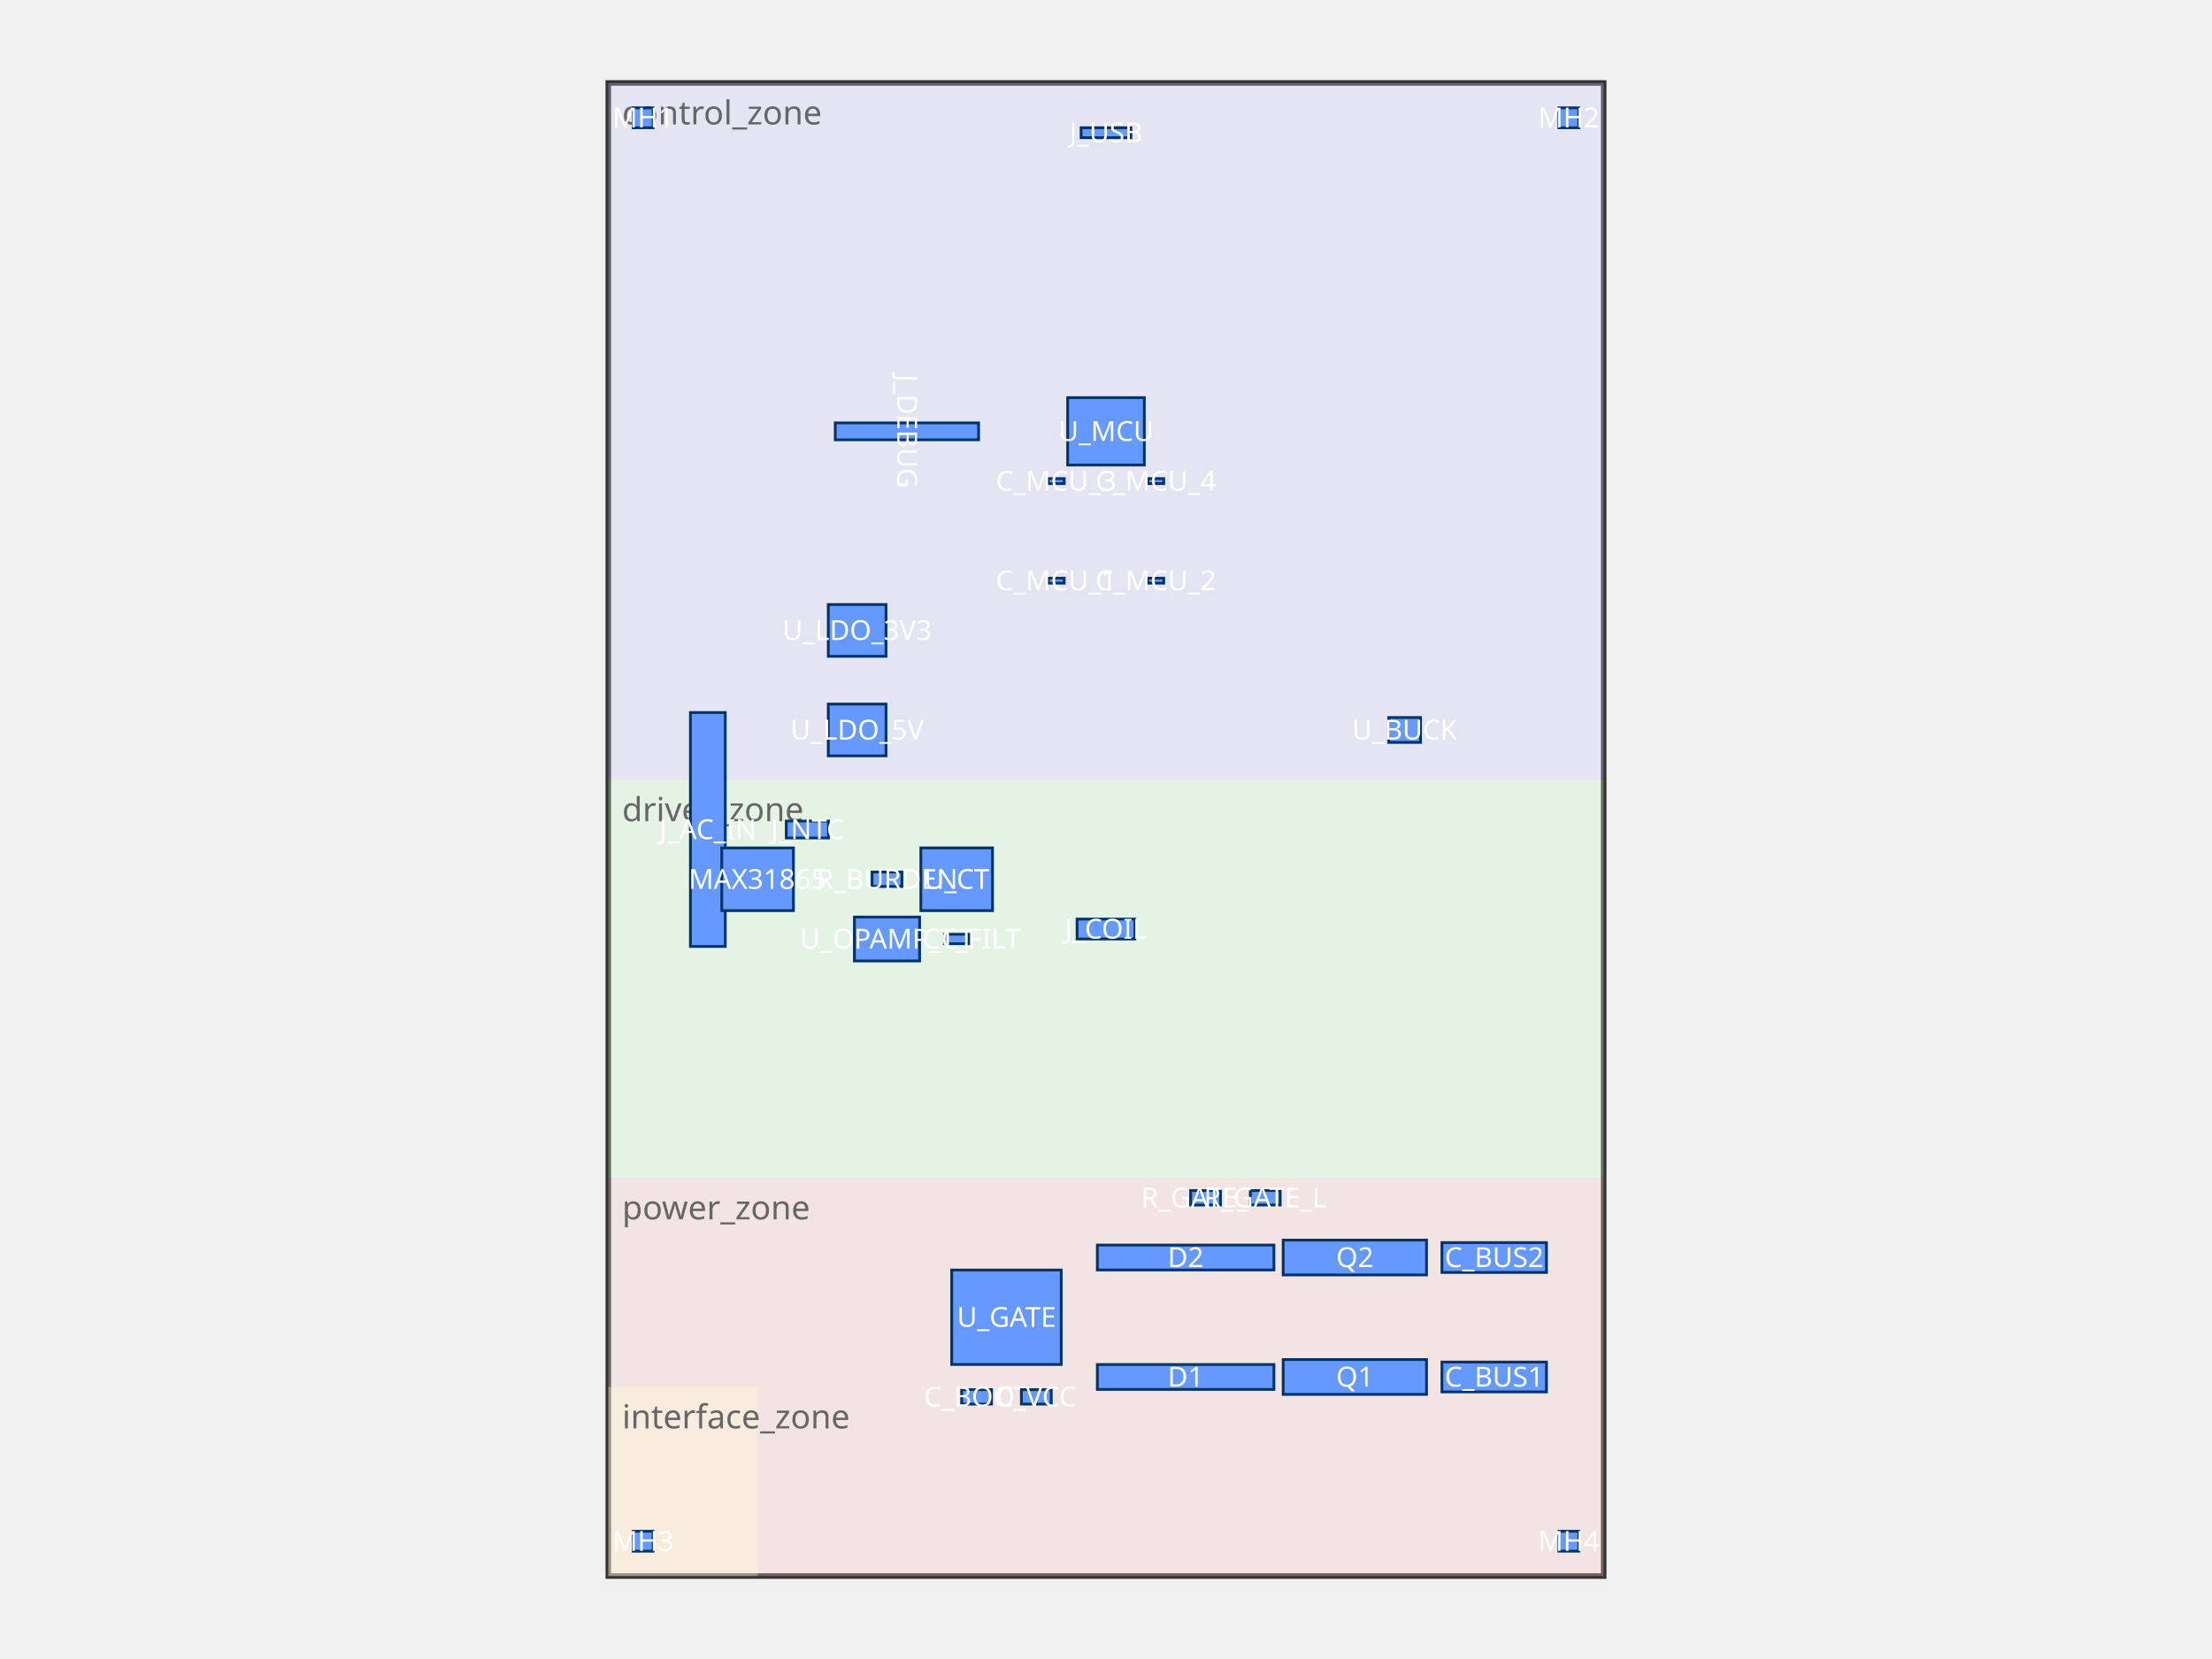
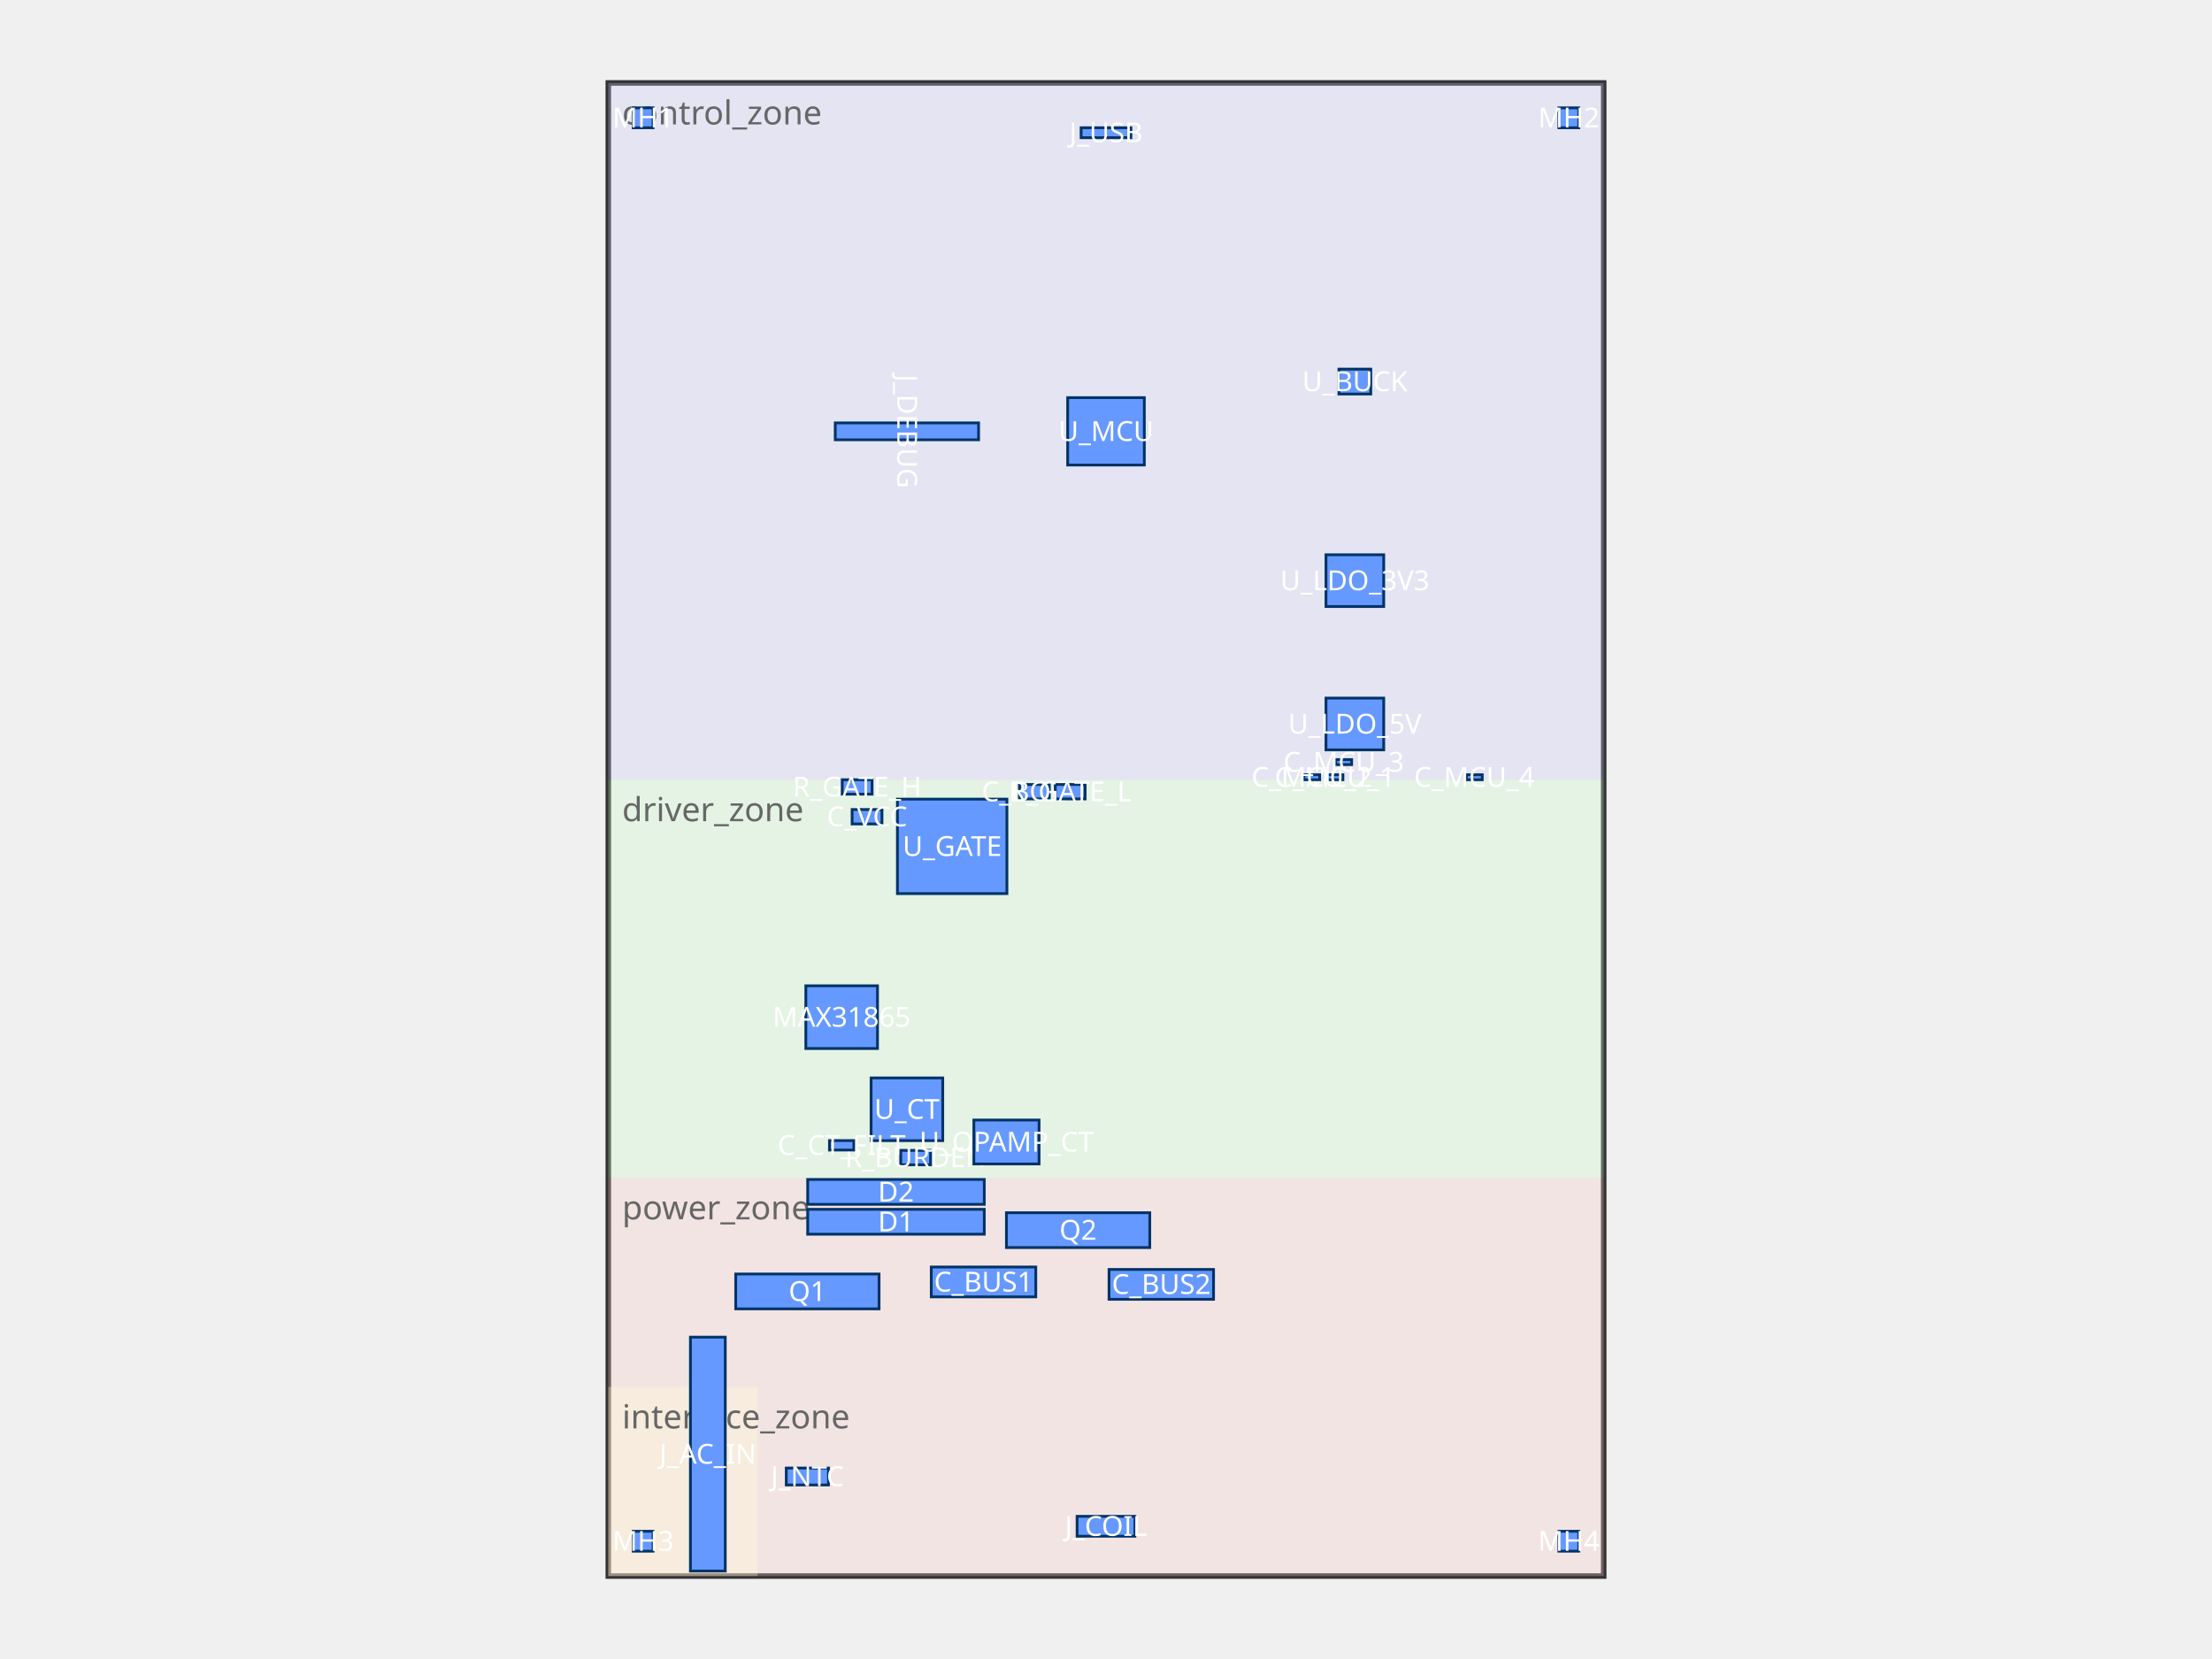
<svg xmlns="http://www.w3.org/2000/svg" viewBox="0 0 800 600">
  <rect x="220.0" y="30.0" width="360.0" height="540.0" fill="#eee" stroke="#333" stroke-width="2" />
  <rect x="220.0" y="426.0" width="360.0" height="144.0" fill="#ffcccc" fill-opacity="0.3" stroke="none" />
  <text x="225.0" y="441.0" font-family="sans-serif" font-size="12" fill="#666">power_zone</text>
  <rect x="220.0" y="282.0" width="360.0" height="144.0" fill="#ccffcc" fill-opacity="0.3" stroke="none" />
  <text x="225.0" y="297.0" font-family="sans-serif" font-size="12" fill="#666">driver_zone</text>
  <rect x="220.0" y="30.0" width="360.0" height="252.0" fill="#ccccff" fill-opacity="0.3" stroke="none" />
  <text x="225.0" y="45.0" font-family="sans-serif" font-size="12" fill="#666">control_zone</text>
  <rect x="220.0" y="501.6" width="54.0" height="68.4" fill="#ffffcc" fill-opacity="0.3" stroke="none" />
  <text x="225.0" y="516.6" font-family="sans-serif" font-size="12" fill="#666">interface_zone</text>
-   <g transform="rotate(0.0, 256.0, 300.0)">
-     <rect x="249.7" y="257.7" width="12.6" height="84.6" fill="#6699ff" stroke="#003366" stroke-width="1" />
-     <text x="256.0" y="300.0" font-family="sans-serif" font-size="10" text-anchor="middle" dominant-baseline="middle" fill="white">J_AC_IN</text>
+   <g transform="rotate(0.0, 256.0, 525.9)">
+     <rect x="249.7" y="483.6" width="12.6" height="84.6" fill="#6699ff" stroke="#003366" stroke-width="1" />
+     <text x="256.0" y="525.9" font-family="sans-serif" font-size="10" text-anchor="middle" dominant-baseline="middle" fill="white">J_AC_IN</text>
  </g>
-   <g transform="rotate(0.0, 428.8, 498.0)">
-     <rect x="396.868" y="493.5" width="63.864" height="9.0" fill="#6699ff" stroke="#003366" stroke-width="1" />
-     <text x="428.8" y="498.0" font-family="sans-serif" font-size="10" text-anchor="middle" dominant-baseline="middle" fill="white">D1</text>
+   <g transform="rotate(0.0, 324.0436, 441.8659)">
+     <rect x="292.112" y="437.366" width="63.864" height="9.0" fill="#6699ff" stroke="#003366" stroke-width="1" />
+     <text x="324.044" y="441.866" font-family="sans-serif" font-size="10" text-anchor="middle" dominant-baseline="middle" fill="white">D1</text>
  </g>
-   <g transform="rotate(0.0, 428.8, 454.8)">
-     <rect x="396.868" y="450.3" width="63.864" height="9.0" fill="#6699ff" stroke="#003366" stroke-width="1" />
-     <text x="428.8" y="454.8" font-family="sans-serif" font-size="10" text-anchor="middle" dominant-baseline="middle" fill="white">D2</text>
+   <g transform="rotate(0.0, 324.0436, 431.0658)">
+     <rect x="292.112" y="426.566" width="63.864" height="9.0" fill="#6699ff" stroke="#003366" stroke-width="1" />
+     <text x="324.044" y="431.066" font-family="sans-serif" font-size="10" text-anchor="middle" dominant-baseline="middle" fill="white">D2</text>
  </g>
-   <g transform="rotate(0.0, 540.4, 498.0)">
-     <rect x="521.5" y="492.6" width="37.8" height="10.8" fill="#6699ff" stroke="#003366" stroke-width="1" />
-     <text x="540.4" y="498.0" font-family="sans-serif" font-size="10" text-anchor="middle" dominant-baseline="middle" fill="white">C_BUS1</text>
+   <g transform="rotate(0.0, 355.7043, 463.6335)">
+     <rect x="336.804" y="458.233" width="37.8" height="10.8" fill="#6699ff" stroke="#003366" stroke-width="1" />
+     <text x="355.704" y="463.633" font-family="sans-serif" font-size="10" text-anchor="middle" dominant-baseline="middle" fill="white">C_BUS1</text>
  </g>
-   <g transform="rotate(0.0, 540.4, 454.8)">
-     <rect x="521.5" y="449.4" width="37.8" height="10.8" fill="#6699ff" stroke="#003366" stroke-width="1" />
-     <text x="540.4" y="454.8" font-family="sans-serif" font-size="10" text-anchor="middle" dominant-baseline="middle" fill="white">C_BUS2</text>
+   <g transform="rotate(0.0, 419.9966, 464.5121)">
+     <rect x="401.097" y="459.112" width="37.8" height="10.8" fill="#6699ff" stroke="#003366" stroke-width="1" />
+     <text x="419.997" y="464.512" font-family="sans-serif" font-size="10" text-anchor="middle" dominant-baseline="middle" fill="white">C_BUS2</text>
  </g>
-   <g transform="rotate(0.0, 490.0, 498.0)">
-     <rect x="464.08" y="491.7" width="51.84" height="12.6" fill="#6699ff" stroke="#003366" stroke-width="1" />
-     <text x="490.0" y="498.0" font-family="sans-serif" font-size="10" text-anchor="middle" dominant-baseline="middle" fill="white">Q1</text>
+   <g transform="rotate(0.0, 292.0, 467.0659)">
+     <rect x="266.08" y="460.766" width="51.84" height="12.6" fill="#6699ff" stroke="#003366" stroke-width="1" />
+     <text x="292.0" y="467.066" font-family="sans-serif" font-size="10" text-anchor="middle" dominant-baseline="middle" fill="white">Q1</text>
  </g>
-   <g transform="rotate(0.0, 490.0, 454.8)">
-     <rect x="464.08" y="448.5" width="51.84" height="12.6" fill="#6699ff" stroke="#003366" stroke-width="1" />
-     <text x="490.0" y="454.8" font-family="sans-serif" font-size="10" text-anchor="middle" dominant-baseline="middle" fill="white">Q2</text>
+   <g transform="rotate(0.0, 389.9128, 444.9)">
+     <rect x="363.993" y="438.6" width="51.84" height="12.6" fill="#6699ff" stroke="#003366" stroke-width="1" />
+     <text x="389.913" y="444.9" font-family="sans-serif" font-size="10" text-anchor="middle" dominant-baseline="middle" fill="white">Q2</text>
  </g>
-   <g transform="rotate(0.0, 364.0, 476.4)">
-     <rect x="344.2" y="459.318" width="39.6" height="34.164" fill="#6699ff" stroke="#003366" stroke-width="1" />
-     <text x="364.0" y="476.4" font-family="sans-serif" font-size="10" text-anchor="middle" dominant-baseline="middle" fill="white">U_GATE</text>
+   <g transform="rotate(0.0, 344.3629, 306.102)">
+     <rect x="324.563" y="289.02" width="39.6" height="34.164" fill="#6699ff" stroke="#003366" stroke-width="1" />
+     <text x="344.363" y="306.102" font-family="sans-serif" font-size="10" text-anchor="middle" dominant-baseline="middle" fill="white">U_GATE</text>
  </g>
-   <g transform="rotate(0.0, 353.2, 505.2)">
-     <rect x="347.8" y="502.59" width="10.8" height="5.22" fill="#6699ff" stroke="#003366" stroke-width="1" />
-     <text x="353.2" y="505.2" font-family="sans-serif" font-size="10" text-anchor="middle" dominant-baseline="middle" fill="white">C_BOOT</text>
+   <g transform="rotate(0.0, 374.0973, 286.3359)">
+     <rect x="368.697" y="283.726" width="10.8" height="5.22" fill="#6699ff" stroke="#003366" stroke-width="1" />
+     <text x="374.097" y="286.336" font-family="sans-serif" font-size="10" text-anchor="middle" dominant-baseline="middle" fill="white">C_BOOT</text>
  </g>
-   <g transform="rotate(0.0, 374.8, 505.2)">
-     <rect x="369.4" y="502.59" width="10.8" height="5.22" fill="#6699ff" stroke="#003366" stroke-width="1" />
-     <text x="374.8" y="505.2" font-family="sans-serif" font-size="10" text-anchor="middle" dominant-baseline="middle" fill="white">C_VCC</text>
+   <g transform="rotate(0.0, 313.5794, 295.3825)">
+     <rect x="308.179" y="292.773" width="10.8" height="5.22" fill="#6699ff" stroke="#003366" stroke-width="1" />
+     <text x="313.579" y="295.383" font-family="sans-serif" font-size="10" text-anchor="middle" dominant-baseline="middle" fill="white">C_VCC</text>
  </g>
-   <g transform="rotate(0.0, 436.0, 433.2)">
-     <rect x="430.6" y="430.59" width="10.8" height="5.22" fill="#6699ff" stroke="#003366" stroke-width="1" />
-     <text x="436.0" y="433.2" font-family="sans-serif" font-size="10" text-anchor="middle" dominant-baseline="middle" fill="white">R_GATE_H</text>
+   <g transform="rotate(0.0, 310.0, 284.61)">
+     <rect x="304.6" y="282.0" width="10.8" height="5.22" fill="#6699ff" stroke="#003366" stroke-width="1" />
+     <text x="310.0" y="284.61" font-family="sans-serif" font-size="10" text-anchor="middle" dominant-baseline="middle" fill="white">R_GATE_H</text>
  </g>
-   <g transform="rotate(0.0, 457.6, 433.2)">
-     <rect x="452.2" y="430.59" width="10.8" height="5.22" fill="#6699ff" stroke="#003366" stroke-width="1" />
-     <text x="457.6" y="433.2" font-family="sans-serif" font-size="10" text-anchor="middle" dominant-baseline="middle" fill="white">R_GATE_L</text>
+   <g transform="rotate(0.0, 387.0584, 286.3359)">
+     <rect x="381.658" y="283.726" width="10.8" height="5.22" fill="#6699ff" stroke="#003366" stroke-width="1" />
+     <text x="387.058" y="286.336" font-family="sans-serif" font-size="10" text-anchor="middle" dominant-baseline="middle" fill="white">R_GATE_L</text>
  </g>
-   <g transform="rotate(0.0, 508.0, 264.0)">
-     <rect x="502.24" y="259.5" width="11.52" height="9.0" fill="#6699ff" stroke="#003366" stroke-width="1" />
-     <text x="508.0" y="264.0" font-family="sans-serif" font-size="10" text-anchor="middle" dominant-baseline="middle" fill="white">U_BUCK</text>
+   <g transform="rotate(0.0, 490.0, 138.0)">
+     <rect x="484.24" y="133.5" width="11.52" height="9.0" fill="#6699ff" stroke="#003366" stroke-width="1" />
+     <text x="490.0" y="138.0" font-family="sans-serif" font-size="10" text-anchor="middle" dominant-baseline="middle" fill="white">U_BUCK</text>
  </g>
-   <g transform="rotate(0.0, 310.0, 228.0)">
-     <rect x="299.56" y="218.64" width="20.88" height="18.72" fill="#6699ff" stroke="#003366" stroke-width="1" />
-     <text x="310.0" y="228.0" font-family="sans-serif" font-size="10" text-anchor="middle" dominant-baseline="middle" fill="white">U_LDO_3V3</text>
+   <g transform="rotate(0.0, 490.0, 210.0)">
+     <rect x="479.56" y="200.64" width="20.88" height="18.72" fill="#6699ff" stroke="#003366" stroke-width="1" />
+     <text x="490.0" y="210.0" font-family="sans-serif" font-size="10" text-anchor="middle" dominant-baseline="middle" fill="white">U_LDO_3V3</text>
  </g>
-   <g transform="rotate(0.0, 310.0, 264.0)">
-     <rect x="299.56" y="254.64" width="20.88" height="18.72" fill="#6699ff" stroke="#003366" stroke-width="1" />
-     <text x="310.0" y="264.0" font-family="sans-serif" font-size="10" text-anchor="middle" dominant-baseline="middle" fill="white">U_LDO_5V</text>
+   <g transform="rotate(0.0, 490.0, 261.84)">
+     <rect x="479.56" y="252.48" width="20.88" height="18.72" fill="#6699ff" stroke="#003366" stroke-width="1" />
+     <text x="490.0" y="261.84" font-family="sans-serif" font-size="10" text-anchor="middle" dominant-baseline="middle" fill="white">U_LDO_5V</text>
  </g>
  <g transform="rotate(0.0, 400.0, 156.0)">
    <rect x="386.14" y="143.814" width="27.72" height="24.372" fill="#6699ff" stroke="#003366" stroke-width="1" />
    <text x="400.0" y="156.0" font-family="sans-serif" font-size="10" text-anchor="middle" dominant-baseline="middle" fill="white">U_MCU</text>
  </g>
-   <g transform="rotate(0.0, 382.0, 210.0)">
-     <rect x="379.12" y="209.1" width="5.76" height="1.8" fill="#6699ff" stroke="#003366" stroke-width="1" />
-     <text x="382.0" y="210.0" font-family="sans-serif" font-size="10" text-anchor="middle" dominant-baseline="middle" fill="white">C_MCU_1</text>
+   <g transform="rotate(0.0, 482.8, 281.1)">
+     <rect x="479.92" y="280.2" width="5.76" height="1.8" fill="#6699ff" stroke="#003366" stroke-width="1" />
+     <text x="482.8" y="281.1" font-family="sans-serif" font-size="10" text-anchor="middle" dominant-baseline="middle" fill="white">C_MCU_1</text>
  </g>
-   <g transform="rotate(0.0, 418.0, 210.0)">
-     <rect x="415.12" y="209.1" width="5.76" height="1.8" fill="#6699ff" stroke="#003366" stroke-width="1" />
-     <text x="418.0" y="210.0" font-family="sans-serif" font-size="10" text-anchor="middle" dominant-baseline="middle" fill="white">C_MCU_2</text>
+   <g transform="rotate(0.0, 474.4192, 281.1)">
+     <rect x="471.539" y="280.2" width="5.76" height="1.8" fill="#6699ff" stroke="#003366" stroke-width="1" />
+     <text x="474.419" y="281.1" font-family="sans-serif" font-size="10" text-anchor="middle" dominant-baseline="middle" fill="white">C_MCU_2</text>
  </g>
-   <g transform="rotate(0.0, 382.0, 174.0)">
-     <rect x="379.12" y="173.1" width="5.76" height="1.8" fill="#6699ff" stroke="#003366" stroke-width="1" />
-     <text x="382.0" y="174.0" font-family="sans-serif" font-size="10" text-anchor="middle" dominant-baseline="middle" fill="white">C_MCU_3</text>
+   <g transform="rotate(0.0, 485.9593, 275.6259)">
+     <rect x="483.079" y="274.726" width="5.76" height="1.8" fill="#6699ff" stroke="#003366" stroke-width="1" />
+     <text x="485.959" y="275.626" font-family="sans-serif" font-size="10" text-anchor="middle" dominant-baseline="middle" fill="white">C_MCU_3</text>
  </g>
-   <g transform="rotate(0.0, 418.0, 174.0)">
-     <rect x="415.12" y="173.1" width="5.76" height="1.8" fill="#6699ff" stroke="#003366" stroke-width="1" />
-     <text x="418.0" y="174.0" font-family="sans-serif" font-size="10" text-anchor="middle" dominant-baseline="middle" fill="white">C_MCU_4</text>
+   <g transform="rotate(0.0, 533.2, 281.1)">
+     <rect x="530.32" y="280.2" width="5.76" height="1.8" fill="#6699ff" stroke="#003366" stroke-width="1" />
+     <text x="533.2" y="281.1" font-family="sans-serif" font-size="10" text-anchor="middle" dominant-baseline="middle" fill="white">C_MCU_4</text>
  </g>
  <g transform="rotate(0.0, 400.0, 48.0)">
    <rect x="391.0" y="46.2" width="18.0" height="3.6" fill="#6699ff" stroke="#003366" stroke-width="1" />
    <text x="400.0" y="48.0" font-family="sans-serif" font-size="10" text-anchor="middle" dominant-baseline="middle" fill="white">J_USB</text>
  </g>
  <g transform="rotate(90.0, 328.0, 156.0)">
    <rect x="324.94" y="130.08" width="6.12" height="51.84" fill="#6699ff" stroke="#003366" stroke-width="1" />
    <text x="328.0" y="156.0" font-family="sans-serif" font-size="10" text-anchor="middle" dominant-baseline="middle" fill="white">J_DEBUG</text>
  </g>
-   <g transform="rotate(0.0, 346.0, 318.0)">
-     <rect x="333.04" y="306.66" width="25.92" height="22.68" fill="#6699ff" stroke="#003366" stroke-width="1" />
-     <text x="346.0" y="318.0" font-family="sans-serif" font-size="10" text-anchor="middle" dominant-baseline="middle" fill="white">U_CT</text>
+   <g transform="rotate(0.0, 328.0, 401.1859)">
+     <rect x="315.04" y="389.846" width="25.92" height="22.68" fill="#6699ff" stroke="#003366" stroke-width="1" />
+     <text x="328.0" y="401.186" font-family="sans-serif" font-size="10" text-anchor="middle" dominant-baseline="middle" fill="white">U_CT</text>
  </g>
-   <g transform="rotate(0.0, 320.8, 318.0)">
-     <rect x="315.4" y="315.39" width="10.8" height="5.22" fill="#6699ff" stroke="#003366" stroke-width="1" />
-     <text x="320.8" y="318.0" font-family="sans-serif" font-size="10" text-anchor="middle" dominant-baseline="middle" fill="white">R_BURDEN</text>
+   <g transform="rotate(0.0, 331.1593, 418.6618)">
+     <rect x="325.759" y="416.052" width="10.8" height="5.22" fill="#6699ff" stroke="#003366" stroke-width="1" />
+     <text x="331.159" y="418.662" font-family="sans-serif" font-size="10" text-anchor="middle" dominant-baseline="middle" fill="white">R_BURDEN</text>
  </g>
-   <g transform="rotate(0.0, 346.0, 339.6)">
-     <rect x="341.59" y="337.89" width="8.82" height="3.42" fill="#6699ff" stroke="#003366" stroke-width="1" />
-     <text x="346.0" y="339.6" font-family="sans-serif" font-size="10" text-anchor="middle" dominant-baseline="middle" fill="white">C_CT_FILT</text>
+   <g transform="rotate(0.0, 304.4013, 414.2161)">
+     <rect x="299.991" y="412.506" width="8.82" height="3.42" fill="#6699ff" stroke="#003366" stroke-width="1" />
+     <text x="304.401" y="414.216" font-family="sans-serif" font-size="10" text-anchor="middle" dominant-baseline="middle" fill="white">C_CT_FILT</text>
  </g>
-   <g transform="rotate(0.0, 320.8, 339.6)">
-     <rect x="309.01" y="331.662" width="23.58" height="15.876" fill="#6699ff" stroke="#003366" stroke-width="1" />
-     <text x="320.8" y="339.6" font-family="sans-serif" font-size="10" text-anchor="middle" dominant-baseline="middle" fill="white">U_OPAMP_CT</text>
+   <g transform="rotate(0.0, 364.0, 413.022)">
+     <rect x="352.21" y="405.084" width="23.58" height="15.876" fill="#6699ff" stroke="#003366" stroke-width="1" />
+     <text x="364.0" y="413.022" font-family="sans-serif" font-size="10" text-anchor="middle" dominant-baseline="middle" fill="white">U_OPAMP_CT</text>
  </g>
-   <g transform="rotate(0.0, 274.0, 318.0)">
-     <rect x="261.04" y="306.66" width="25.92" height="22.68" fill="#6699ff" stroke="#003366" stroke-width="1" />
-     <text x="274.0" y="318.0" font-family="sans-serif" font-size="10" text-anchor="middle" dominant-baseline="middle" fill="white">MAX31865</text>
+   <g transform="rotate(0.0, 304.4013, 367.8661)">
+     <rect x="291.441" y="356.526" width="25.92" height="22.68" fill="#6699ff" stroke="#003366" stroke-width="1" />
+     <text x="304.401" y="367.866" font-family="sans-serif" font-size="10" text-anchor="middle" dominant-baseline="middle" fill="white">MAX31865</text>
  </g>
-   <g transform="rotate(0.0, 400.0, 336.0)">
-     <rect x="389.542" y="332.4" width="20.916" height="7.2" fill="#6699ff" stroke="#003366" stroke-width="1" />
-     <text x="400.0" y="336.0" font-family="sans-serif" font-size="10" text-anchor="middle" dominant-baseline="middle" fill="white">J_COIL</text>
+   <g transform="rotate(0.0, 400.0, 552.0)">
+     <rect x="389.542" y="548.4" width="20.916" height="7.2" fill="#6699ff" stroke="#003366" stroke-width="1" />
+     <text x="400.0" y="552.0" font-family="sans-serif" font-size="10" text-anchor="middle" dominant-baseline="middle" fill="white">J_COIL</text>
  </g>
-   <g transform="rotate(0.0, 292.0, 300.0)">
-     <rect x="284.368" y="296.94" width="15.264" height="6.12" fill="#6699ff" stroke="#003366" stroke-width="1" />
-     <text x="292.0" y="300.0" font-family="sans-serif" font-size="10" text-anchor="middle" dominant-baseline="middle" fill="white">J_NTC</text>
+   <g transform="rotate(0.0, 292.0, 534.0)">
+     <rect x="284.368" y="530.94" width="15.264" height="6.12" fill="#6699ff" stroke="#003366" stroke-width="1" />
+     <text x="292.0" y="534.0" font-family="sans-serif" font-size="10" text-anchor="middle" dominant-baseline="middle" fill="white">J_NTC</text>
  </g>
  <g transform="rotate(0.0, 232.6, 42.6)">
    <rect x="229.0" y="39.0" width="7.2" height="7.2" fill="#6699ff" stroke="#003366" stroke-width="1" />
    <text x="232.6" y="42.6" font-family="sans-serif" font-size="10" text-anchor="middle" dominant-baseline="middle" fill="white">MH1</text>
  </g>
  <g transform="rotate(0.0, 567.4, 42.6)">
    <rect x="563.8" y="39.0" width="7.2" height="7.2" fill="#6699ff" stroke="#003366" stroke-width="1" />
    <text x="567.4" y="42.6" font-family="sans-serif" font-size="10" text-anchor="middle" dominant-baseline="middle" fill="white">MH2</text>
  </g>
  <g transform="rotate(0.0, 232.6, 557.4)">
    <rect x="229.0" y="553.8" width="7.2" height="7.2" fill="#6699ff" stroke="#003366" stroke-width="1" />
    <text x="232.6" y="557.4" font-family="sans-serif" font-size="10" text-anchor="middle" dominant-baseline="middle" fill="white">MH3</text>
  </g>
  <g transform="rotate(0.0, 567.4, 557.4)">
    <rect x="563.8" y="553.8" width="7.2" height="7.2" fill="#6699ff" stroke="#003366" stroke-width="1" />
    <text x="567.4" y="557.4" font-family="sans-serif" font-size="10" text-anchor="middle" dominant-baseline="middle" fill="white">MH4</text>
  </g>
</svg>
